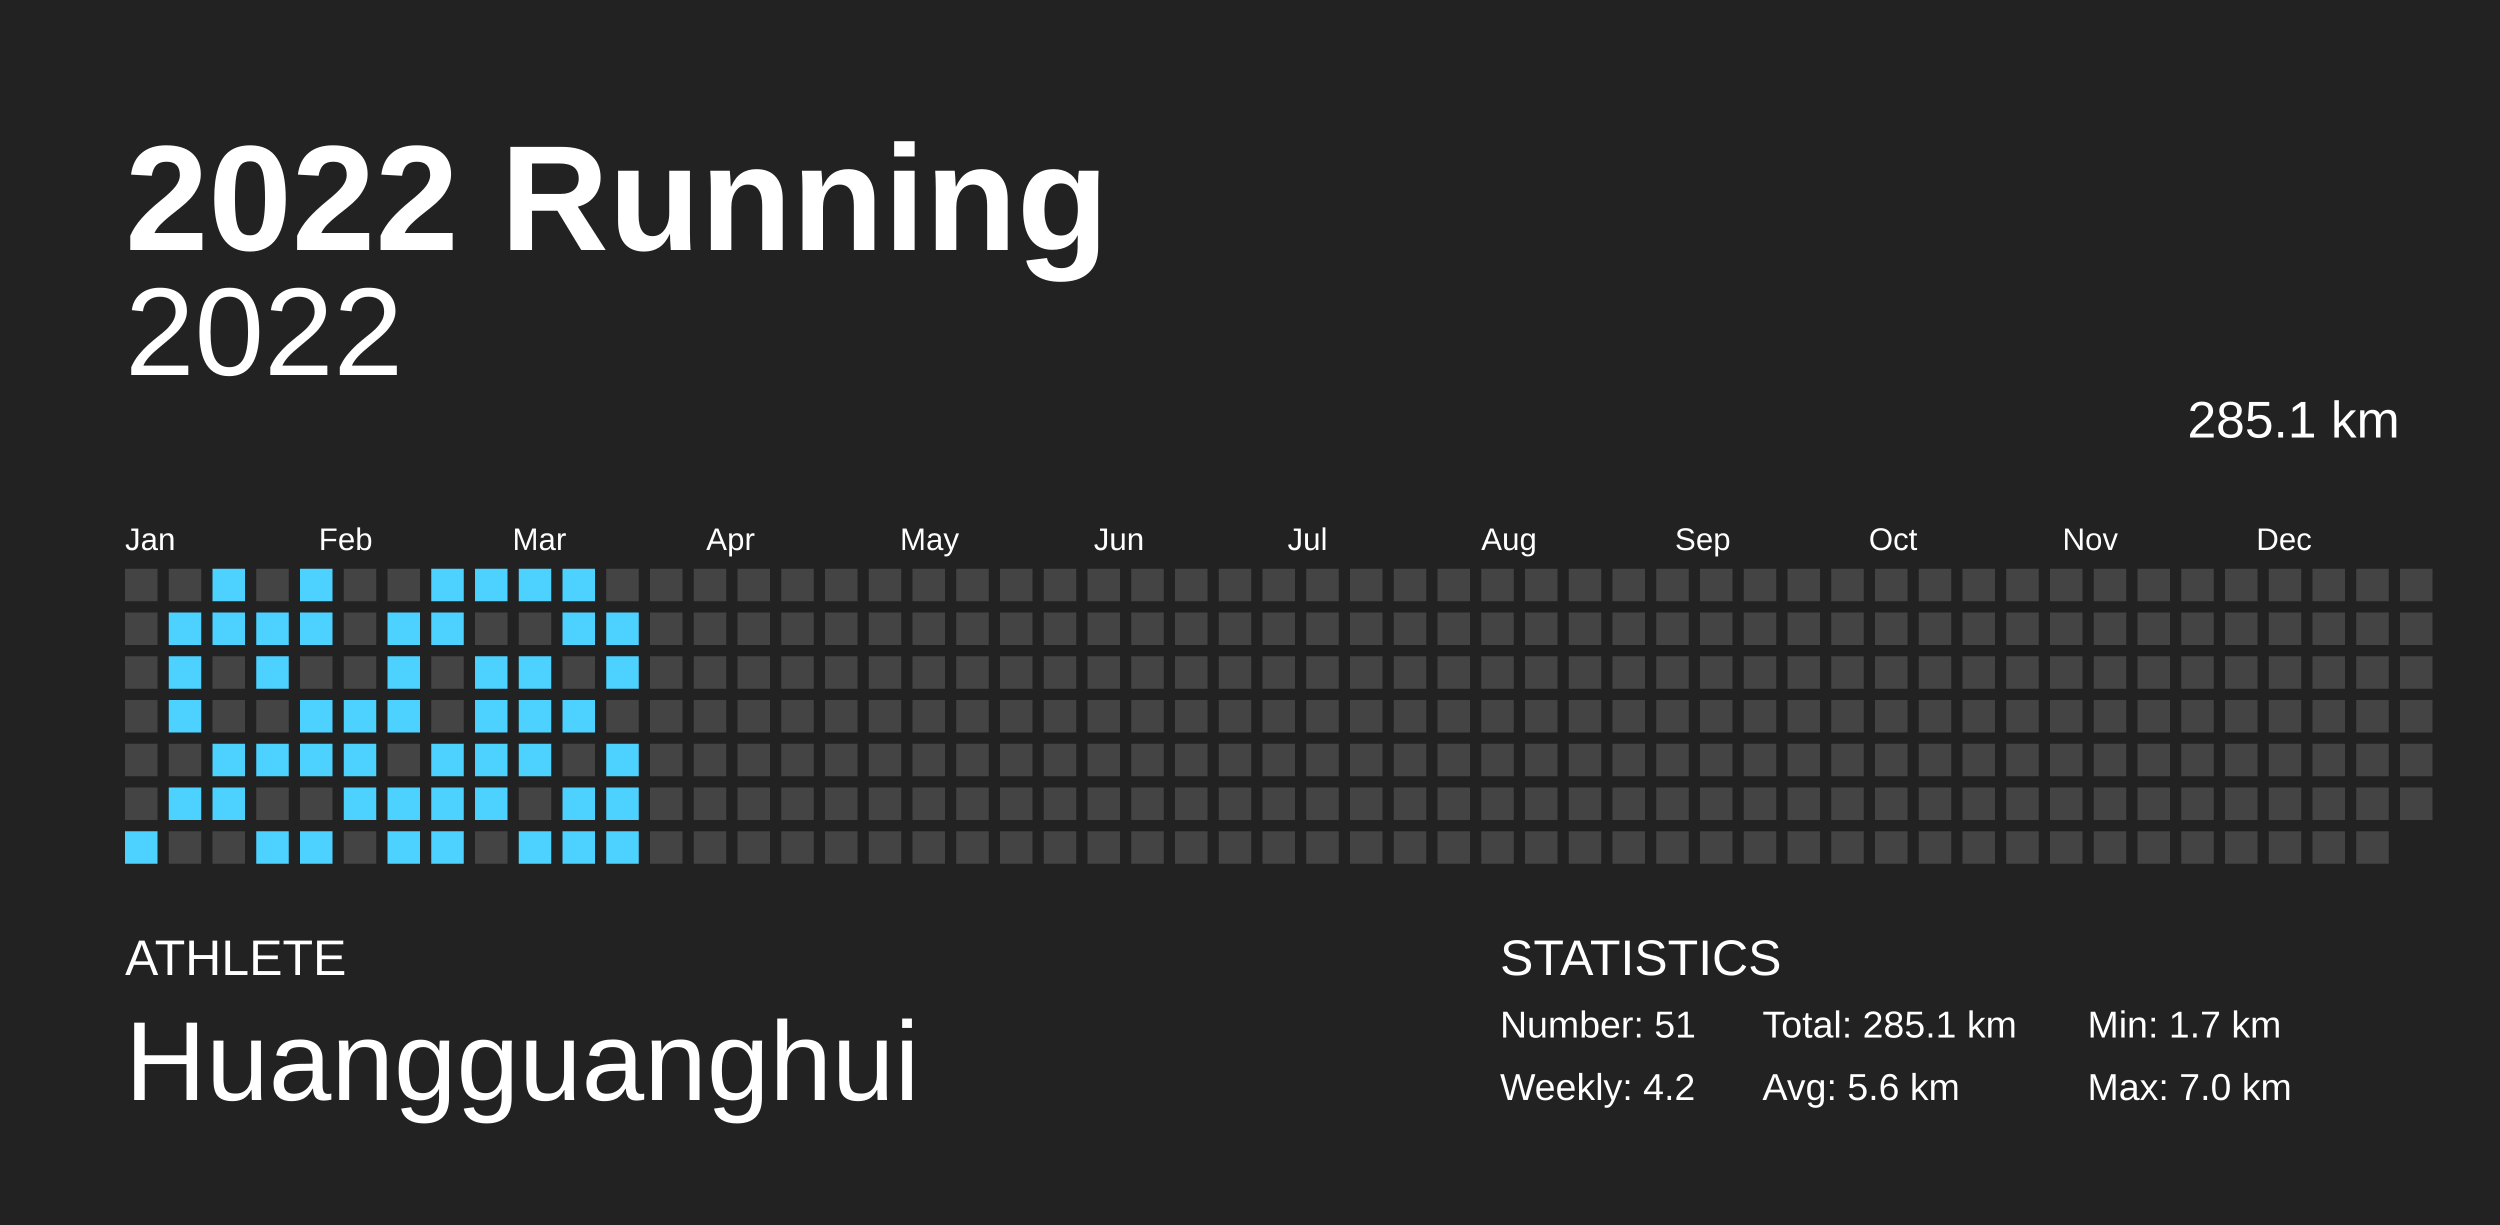
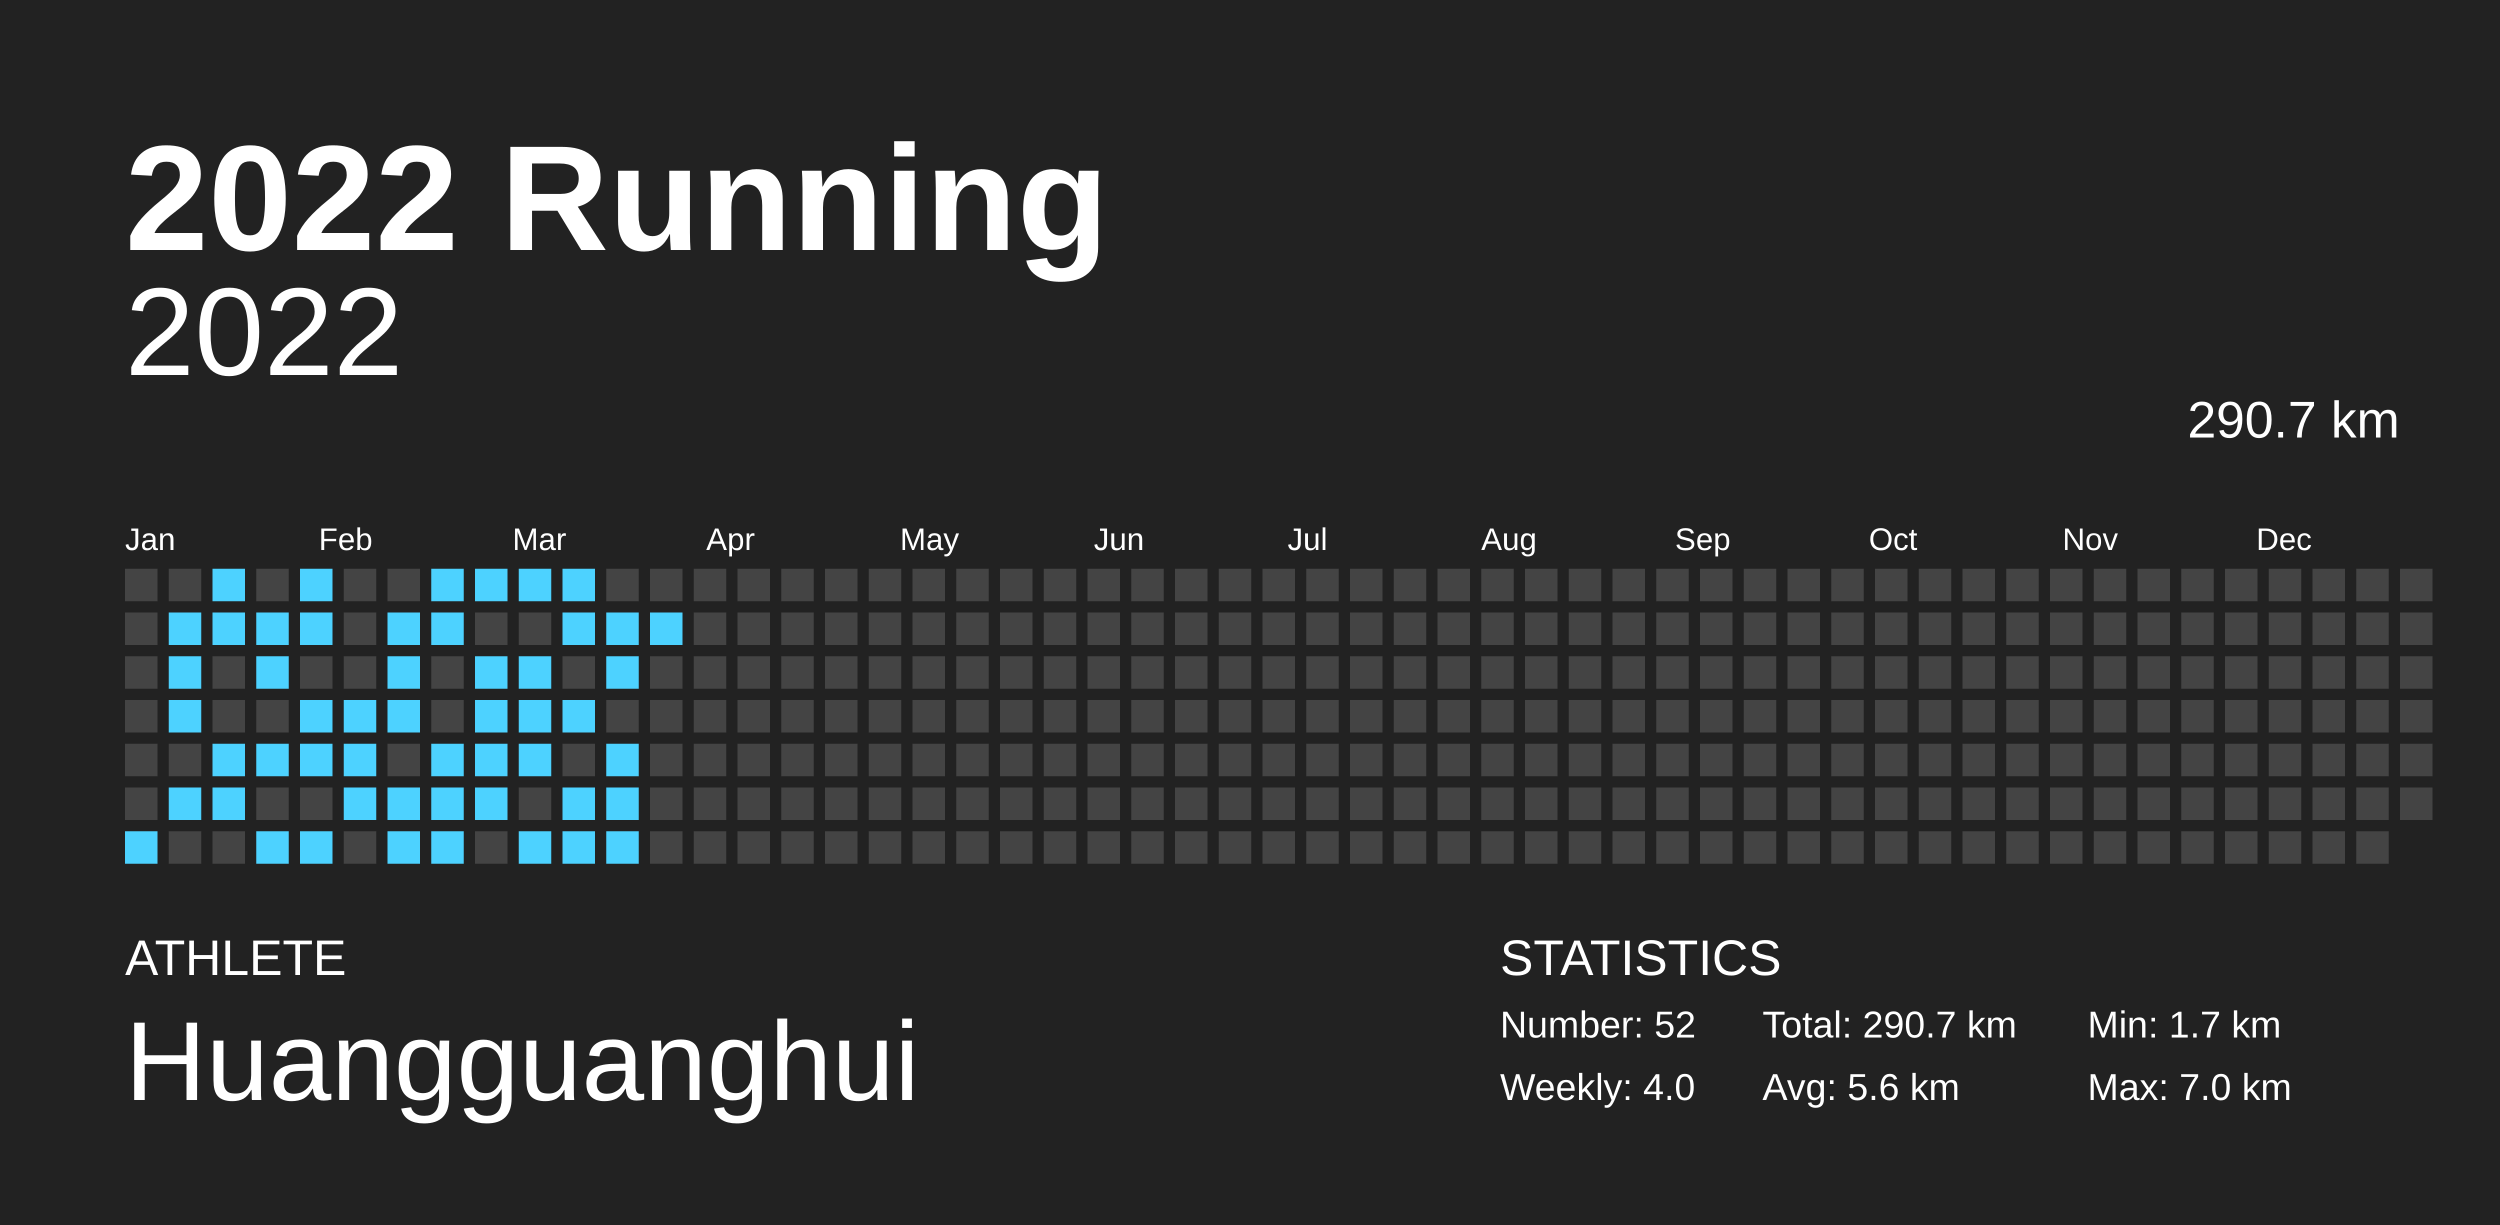
<svg xmlns="http://www.w3.org/2000/svg" baseProfile="full" height="98mm" version="1.1" viewBox="0,0,200,98" width="200mm">
  <defs />
  <rect fill="#222222" height="98" width="200" x="0" y="0" />
  <text fill="#FFFFFF" style="font-size:12px; font-family:Arial; font-weight:bold;" x="10" y="20">2022 Running</text>
  <text fill="#FFFFFF" style="font-size:4px; font-family:Arial" x="10" y="78">ATHLETE</text>
  <text fill="#FFFFFF" style="font-size:9px; font-family:Arial" x="10" y="88">Huangguanghui</text>
  <text fill="#FFFFFF" style="font-size:4px; font-family:Arial" x="120" y="78">STATISTICS</text>
-   <text fill="#FFFFFF" style="font-size:3px; font-family:Arial" x="120" y="83">Number: 51</text>
-   <text fill="#FFFFFF" style="font-size:3px; font-family:Arial" x="120" y="88">Weekly: 4.2</text>
-   <text fill="#FFFFFF" style="font-size:3px; font-family:Arial" x="141" y="83">Total: 285.1 km</text>
+   <text fill="#FFFFFF" style="font-size:3px; font-family:Arial" x="120" y="83">Number: 52</text>
+   <text fill="#FFFFFF" style="font-size:3px; font-family:Arial" x="120" y="88">Weekly: 4.0</text>
+   <text fill="#FFFFFF" style="font-size:3px; font-family:Arial" x="141" y="83">Total: 290.7 km</text>
  <text fill="#FFFFFF" style="font-size:3px; font-family:Arial" x="141" y="88">Avg: 5.6 km</text>
  <text fill="#FFFFFF" style="font-size:3px; font-family:Arial" x="167" y="83">Min: 1.7 km</text>
  <text fill="#FFFFFF" style="font-size:3px; font-family:Arial" x="167" y="88">Max: 7.0 km</text>
  <text alignment-baseline="hanging" fill="#FFFFFF" style="font-size:10.0px; font-family:Arial;" x="10" y="30">2022</text>
-   <text alignment-baseline="hanging" fill="#FFFFFF" style="font-size:4.125px; font-family:Arial;" x="175" y="35">285.1 km</text>
+   <text alignment-baseline="hanging" fill="#FFFFFF" style="font-size:4.125px; font-family:Arial;" x="175" y="35">290.7 km</text>
  <text fill="#FFFFFF" style="font-size:2.5px; font-family:Arial" x="10.0" y="44">Jan</text>
  <text fill="#FFFFFF" style="font-size:2.5px; font-family:Arial" x="25.5" y="44">Feb</text>
  <text fill="#FFFFFF" style="font-size:2.5px; font-family:Arial" x="41.0" y="44">Mar</text>
  <text fill="#FFFFFF" style="font-size:2.5px; font-family:Arial" x="56.5" y="44">Apr</text>
  <text fill="#FFFFFF" style="font-size:2.5px; font-family:Arial" x="72.0" y="44">May</text>
  <text fill="#FFFFFF" style="font-size:2.5px; font-family:Arial" x="87.5" y="44">Jun</text>
  <text fill="#FFFFFF" style="font-size:2.5px; font-family:Arial" x="103.0" y="44">Jul</text>
  <text fill="#FFFFFF" style="font-size:2.5px; font-family:Arial" x="118.5" y="44">Aug</text>
  <text fill="#FFFFFF" style="font-size:2.5px; font-family:Arial" x="134.0" y="44">Sep</text>
  <text fill="#FFFFFF" style="font-size:2.5px; font-family:Arial" x="149.5" y="44">Oct</text>
  <text fill="#FFFFFF" style="font-size:2.5px; font-family:Arial" x="165.0" y="44">Nov</text>
  <text fill="#FFFFFF" style="font-size:2.5px; font-family:Arial" x="180.5" y="44">Dec</text>
  <rect fill="#444444" height="2.6" width="2.6" x="10.0" y="45.5" />
  <rect fill="#444444" height="2.6" width="2.6" x="10.0" y="49.0" />
  <rect fill="#444444" height="2.6" width="2.6" x="10.0" y="52.5" />
  <rect fill="#444444" height="2.6" width="2.6" x="10.0" y="56.0" />
  <rect fill="#444444" height="2.6" width="2.6" x="10.0" y="59.5" />
  <rect fill="#444444" height="2.6" width="2.6" x="10.0" y="63.0" />
  <rect fill="#4dd2ff" height="2.6" width="2.6" x="10.0" y="66.5" />
  <rect fill="#444444" height="2.6" width="2.6" x="13.5" y="45.5" />
  <rect fill="#4dd2ff" height="2.6" width="2.6" x="13.5" y="49.0" />
  <rect fill="#4dd2ff" height="2.6" width="2.6" x="13.5" y="52.5" />
  <rect fill="#4dd2ff" height="2.6" width="2.6" x="13.5" y="56.0" />
  <rect fill="#444444" height="2.6" width="2.6" x="13.5" y="59.5" />
  <rect fill="#4dd2ff" height="2.6" width="2.6" x="13.5" y="63.0" />
  <rect fill="#444444" height="2.6" width="2.6" x="13.5" y="66.5" />
  <rect fill="#4dd2ff" height="2.6" width="2.6" x="17.0" y="45.5" />
  <rect fill="#4dd2ff" height="2.6" width="2.6" x="17.0" y="49.0" />
  <rect fill="#444444" height="2.6" width="2.6" x="17.0" y="52.5" />
  <rect fill="#444444" height="2.6" width="2.6" x="17.0" y="56.0" />
  <rect fill="#4dd2ff" height="2.6" width="2.6" x="17.0" y="59.5" />
  <rect fill="#4dd2ff" height="2.6" width="2.6" x="17.0" y="63.0" />
  <rect fill="#444444" height="2.6" width="2.6" x="17.0" y="66.5" />
  <rect fill="#444444" height="2.6" width="2.6" x="20.5" y="45.5" />
  <rect fill="#4dd2ff" height="2.6" width="2.6" x="20.5" y="49.0" />
  <rect fill="#4dd2ff" height="2.6" width="2.6" x="20.5" y="52.5" />
  <rect fill="#444444" height="2.6" width="2.6" x="20.5" y="56.0" />
  <rect fill="#4dd2ff" height="2.6" width="2.6" x="20.5" y="59.5" />
  <rect fill="#444444" height="2.6" width="2.6" x="20.5" y="63.0" />
  <rect fill="#4dd2ff" height="2.6" width="2.6" x="20.5" y="66.5" />
  <rect fill="#4dd2ff" height="2.6" width="2.6" x="24.0" y="45.5" />
  <rect fill="#4dd2ff" height="2.6" width="2.6" x="24.0" y="49.0" />
  <rect fill="#444444" height="2.6" width="2.6" x="24.0" y="52.5" />
  <rect fill="#4dd2ff" height="2.6" width="2.6" x="24.0" y="56.0" />
  <rect fill="#4dd2ff" height="2.6" width="2.6" x="24.0" y="59.5" />
  <rect fill="#444444" height="2.6" width="2.6" x="24.0" y="63.0" />
  <rect fill="#4dd2ff" height="2.6" width="2.6" x="24.0" y="66.5" />
  <rect fill="#444444" height="2.6" width="2.6" x="27.5" y="45.5" />
  <rect fill="#444444" height="2.6" width="2.6" x="27.5" y="49.0" />
  <rect fill="#444444" height="2.6" width="2.6" x="27.5" y="52.5" />
  <rect fill="#4dd2ff" height="2.6" width="2.6" x="27.5" y="56.0" />
  <rect fill="#4dd2ff" height="2.6" width="2.6" x="27.5" y="59.5" />
  <rect fill="#4dd2ff" height="2.6" width="2.6" x="27.5" y="63.0" />
  <rect fill="#444444" height="2.6" width="2.6" x="27.5" y="66.5" />
  <rect fill="#444444" height="2.6" width="2.6" x="31.0" y="45.5" />
  <rect fill="#4dd2ff" height="2.6" width="2.6" x="31.0" y="49.0" />
  <rect fill="#4dd2ff" height="2.6" width="2.6" x="31.0" y="52.5" />
  <rect fill="#4dd2ff" height="2.6" width="2.6" x="31.0" y="56.0" />
  <rect fill="#444444" height="2.6" width="2.6" x="31.0" y="59.5" />
  <rect fill="#4dd2ff" height="2.6" width="2.6" x="31.0" y="63.0" />
  <rect fill="#4dd2ff" height="2.6" width="2.6" x="31.0" y="66.5" />
  <rect fill="#4dd2ff" height="2.6" width="2.6" x="34.5" y="45.5" />
  <rect fill="#4dd2ff" height="2.6" width="2.6" x="34.5" y="49.0" />
  <rect fill="#444444" height="2.6" width="2.6" x="34.5" y="52.5" />
  <rect fill="#444444" height="2.6" width="2.6" x="34.5" y="56.0" />
  <rect fill="#4dd2ff" height="2.6" width="2.6" x="34.5" y="59.5" />
  <rect fill="#4dd2ff" height="2.6" width="2.6" x="34.5" y="63.0" />
  <rect fill="#4dd2ff" height="2.6" width="2.6" x="34.5" y="66.5" />
  <rect fill="#4dd2ff" height="2.6" width="2.6" x="38.0" y="45.5" />
  <rect fill="#444444" height="2.6" width="2.6" x="38.0" y="49.0" />
  <rect fill="#4dd2ff" height="2.6" width="2.6" x="38.0" y="52.5" />
  <rect fill="#4dd2ff" height="2.6" width="2.6" x="38.0" y="56.0" />
  <rect fill="#4dd2ff" height="2.6" width="2.6" x="38.0" y="59.5" />
  <rect fill="#4dd2ff" height="2.6" width="2.6" x="38.0" y="63.0" />
  <rect fill="#444444" height="2.6" width="2.6" x="38.0" y="66.5" />
  <rect fill="#4dd2ff" height="2.6" width="2.6" x="41.5" y="45.5" />
  <rect fill="#444444" height="2.6" width="2.6" x="41.5" y="49.0" />
  <rect fill="#4dd2ff" height="2.6" width="2.6" x="41.5" y="52.5" />
  <rect fill="#4dd2ff" height="2.6" width="2.6" x="41.5" y="56.0" />
  <rect fill="#4dd2ff" height="2.6" width="2.6" x="41.5" y="59.5" />
  <rect fill="#444444" height="2.6" width="2.6" x="41.5" y="63.0" />
  <rect fill="#4dd2ff" height="2.6" width="2.6" x="41.5" y="66.5" />
  <rect fill="#4dd2ff" height="2.6" width="2.6" x="45.0" y="45.5" />
  <rect fill="#4dd2ff" height="2.6" width="2.6" x="45.0" y="49.0" />
  <rect fill="#444444" height="2.6" width="2.6" x="45.0" y="52.5" />
  <rect fill="#4dd2ff" height="2.6" width="2.6" x="45.0" y="56.0" />
  <rect fill="#444444" height="2.6" width="2.6" x="45.0" y="59.5" />
  <rect fill="#4dd2ff" height="2.6" width="2.6" x="45.0" y="63.0" />
  <rect fill="#4dd2ff" height="2.6" width="2.6" x="45.0" y="66.5" />
  <rect fill="#444444" height="2.6" width="2.6" x="48.5" y="45.5" />
  <rect fill="#4dd2ff" height="2.6" width="2.6" x="48.5" y="49.0" />
  <rect fill="#4dd2ff" height="2.6" width="2.6" x="48.5" y="52.5" />
  <rect fill="#444444" height="2.6" width="2.6" x="48.5" y="56.0" />
  <rect fill="#4dd2ff" height="2.6" width="2.6" x="48.5" y="59.5" />
  <rect fill="#4dd2ff" height="2.6" width="2.6" x="48.5" y="63.0" />
  <rect fill="#4dd2ff" height="2.6" width="2.6" x="48.5" y="66.5" />
  <rect fill="#444444" height="2.6" width="2.6" x="52.0" y="45.5" />
-   <rect fill="#444444" height="2.6" width="2.6" x="52.0" y="49.0" />
+   <rect fill="#4dd2ff" height="2.6" width="2.6" x="52.0" y="49.0" />
  <rect fill="#444444" height="2.6" width="2.6" x="52.0" y="52.5" />
  <rect fill="#444444" height="2.6" width="2.6" x="52.0" y="56.0" />
  <rect fill="#444444" height="2.6" width="2.6" x="52.0" y="59.5" />
  <rect fill="#444444" height="2.6" width="2.6" x="52.0" y="63.0" />
  <rect fill="#444444" height="2.6" width="2.6" x="52.0" y="66.5" />
  <rect fill="#444444" height="2.6" width="2.6" x="55.5" y="45.5" />
  <rect fill="#444444" height="2.6" width="2.6" x="55.5" y="49.0" />
  <rect fill="#444444" height="2.6" width="2.6" x="55.5" y="52.5" />
  <rect fill="#444444" height="2.6" width="2.6" x="55.5" y="56.0" />
  <rect fill="#444444" height="2.6" width="2.6" x="55.5" y="59.5" />
  <rect fill="#444444" height="2.6" width="2.6" x="55.5" y="63.0" />
  <rect fill="#444444" height="2.6" width="2.6" x="55.5" y="66.5" />
  <rect fill="#444444" height="2.6" width="2.6" x="59.0" y="45.5" />
  <rect fill="#444444" height="2.6" width="2.6" x="59.0" y="49.0" />
  <rect fill="#444444" height="2.6" width="2.6" x="59.0" y="52.5" />
  <rect fill="#444444" height="2.6" width="2.6" x="59.0" y="56.0" />
  <rect fill="#444444" height="2.6" width="2.6" x="59.0" y="59.5" />
  <rect fill="#444444" height="2.6" width="2.6" x="59.0" y="63.0" />
  <rect fill="#444444" height="2.6" width="2.6" x="59.0" y="66.5" />
  <rect fill="#444444" height="2.6" width="2.6" x="62.5" y="45.5" />
  <rect fill="#444444" height="2.6" width="2.6" x="62.5" y="49.0" />
  <rect fill="#444444" height="2.6" width="2.6" x="62.5" y="52.5" />
  <rect fill="#444444" height="2.6" width="2.6" x="62.5" y="56.0" />
  <rect fill="#444444" height="2.6" width="2.6" x="62.5" y="59.5" />
  <rect fill="#444444" height="2.6" width="2.6" x="62.5" y="63.0" />
  <rect fill="#444444" height="2.6" width="2.6" x="62.5" y="66.5" />
  <rect fill="#444444" height="2.6" width="2.6" x="66.0" y="45.5" />
  <rect fill="#444444" height="2.6" width="2.6" x="66.0" y="49.0" />
  <rect fill="#444444" height="2.6" width="2.6" x="66.0" y="52.5" />
  <rect fill="#444444" height="2.6" width="2.6" x="66.0" y="56.0" />
  <rect fill="#444444" height="2.6" width="2.6" x="66.0" y="59.5" />
  <rect fill="#444444" height="2.6" width="2.6" x="66.0" y="63.0" />
  <rect fill="#444444" height="2.6" width="2.6" x="66.0" y="66.5" />
  <rect fill="#444444" height="2.6" width="2.6" x="69.5" y="45.5" />
  <rect fill="#444444" height="2.6" width="2.6" x="69.5" y="49.0" />
  <rect fill="#444444" height="2.6" width="2.6" x="69.5" y="52.5" />
  <rect fill="#444444" height="2.6" width="2.6" x="69.5" y="56.0" />
  <rect fill="#444444" height="2.6" width="2.6" x="69.5" y="59.5" />
  <rect fill="#444444" height="2.6" width="2.6" x="69.5" y="63.0" />
  <rect fill="#444444" height="2.6" width="2.6" x="69.5" y="66.5" />
  <rect fill="#444444" height="2.6" width="2.6" x="73.0" y="45.5" />
  <rect fill="#444444" height="2.6" width="2.6" x="73.0" y="49.0" />
  <rect fill="#444444" height="2.6" width="2.6" x="73.0" y="52.5" />
  <rect fill="#444444" height="2.6" width="2.6" x="73.0" y="56.0" />
  <rect fill="#444444" height="2.6" width="2.6" x="73.0" y="59.5" />
  <rect fill="#444444" height="2.6" width="2.6" x="73.0" y="63.0" />
  <rect fill="#444444" height="2.6" width="2.6" x="73.0" y="66.5" />
  <rect fill="#444444" height="2.6" width="2.6" x="76.5" y="45.5" />
  <rect fill="#444444" height="2.6" width="2.6" x="76.5" y="49.0" />
  <rect fill="#444444" height="2.6" width="2.6" x="76.5" y="52.5" />
  <rect fill="#444444" height="2.6" width="2.6" x="76.5" y="56.0" />
  <rect fill="#444444" height="2.6" width="2.6" x="76.5" y="59.5" />
  <rect fill="#444444" height="2.6" width="2.6" x="76.5" y="63.0" />
  <rect fill="#444444" height="2.6" width="2.6" x="76.5" y="66.5" />
  <rect fill="#444444" height="2.6" width="2.6" x="80.0" y="45.5" />
  <rect fill="#444444" height="2.6" width="2.6" x="80.0" y="49.0" />
  <rect fill="#444444" height="2.6" width="2.6" x="80.0" y="52.5" />
  <rect fill="#444444" height="2.6" width="2.6" x="80.0" y="56.0" />
  <rect fill="#444444" height="2.6" width="2.6" x="80.0" y="59.5" />
  <rect fill="#444444" height="2.6" width="2.6" x="80.0" y="63.0" />
  <rect fill="#444444" height="2.6" width="2.6" x="80.0" y="66.5" />
  <rect fill="#444444" height="2.6" width="2.6" x="83.5" y="45.5" />
  <rect fill="#444444" height="2.6" width="2.6" x="83.5" y="49.0" />
  <rect fill="#444444" height="2.6" width="2.6" x="83.5" y="52.5" />
  <rect fill="#444444" height="2.6" width="2.6" x="83.5" y="56.0" />
  <rect fill="#444444" height="2.6" width="2.6" x="83.5" y="59.5" />
  <rect fill="#444444" height="2.6" width="2.6" x="83.5" y="63.0" />
  <rect fill="#444444" height="2.6" width="2.6" x="83.5" y="66.5" />
  <rect fill="#444444" height="2.6" width="2.6" x="87.0" y="45.5" />
  <rect fill="#444444" height="2.6" width="2.6" x="87.0" y="49.0" />
  <rect fill="#444444" height="2.6" width="2.6" x="87.0" y="52.5" />
  <rect fill="#444444" height="2.6" width="2.6" x="87.0" y="56.0" />
  <rect fill="#444444" height="2.6" width="2.6" x="87.0" y="59.5" />
  <rect fill="#444444" height="2.6" width="2.6" x="87.0" y="63.0" />
  <rect fill="#444444" height="2.6" width="2.6" x="87.0" y="66.5" />
  <rect fill="#444444" height="2.6" width="2.6" x="90.5" y="45.5" />
  <rect fill="#444444" height="2.6" width="2.6" x="90.5" y="49.0" />
  <rect fill="#444444" height="2.6" width="2.6" x="90.5" y="52.5" />
  <rect fill="#444444" height="2.6" width="2.6" x="90.5" y="56.0" />
  <rect fill="#444444" height="2.6" width="2.6" x="90.5" y="59.5" />
  <rect fill="#444444" height="2.6" width="2.6" x="90.5" y="63.0" />
  <rect fill="#444444" height="2.6" width="2.6" x="90.5" y="66.5" />
  <rect fill="#444444" height="2.6" width="2.6" x="94.0" y="45.5" />
  <rect fill="#444444" height="2.6" width="2.6" x="94.0" y="49.0" />
  <rect fill="#444444" height="2.6" width="2.6" x="94.0" y="52.5" />
  <rect fill="#444444" height="2.6" width="2.6" x="94.0" y="56.0" />
  <rect fill="#444444" height="2.6" width="2.6" x="94.0" y="59.5" />
  <rect fill="#444444" height="2.6" width="2.6" x="94.0" y="63.0" />
  <rect fill="#444444" height="2.6" width="2.6" x="94.0" y="66.5" />
  <rect fill="#444444" height="2.6" width="2.6" x="97.5" y="45.5" />
  <rect fill="#444444" height="2.6" width="2.6" x="97.5" y="49.0" />
  <rect fill="#444444" height="2.6" width="2.6" x="97.5" y="52.5" />
  <rect fill="#444444" height="2.6" width="2.6" x="97.5" y="56.0" />
  <rect fill="#444444" height="2.6" width="2.6" x="97.5" y="59.5" />
  <rect fill="#444444" height="2.6" width="2.6" x="97.5" y="63.0" />
  <rect fill="#444444" height="2.6" width="2.6" x="97.5" y="66.5" />
  <rect fill="#444444" height="2.6" width="2.6" x="101.0" y="45.5" />
  <rect fill="#444444" height="2.6" width="2.6" x="101.0" y="49.0" />
  <rect fill="#444444" height="2.6" width="2.6" x="101.0" y="52.5" />
  <rect fill="#444444" height="2.6" width="2.6" x="101.0" y="56.0" />
  <rect fill="#444444" height="2.6" width="2.6" x="101.0" y="59.5" />
  <rect fill="#444444" height="2.6" width="2.6" x="101.0" y="63.0" />
  <rect fill="#444444" height="2.6" width="2.6" x="101.0" y="66.5" />
  <rect fill="#444444" height="2.6" width="2.6" x="104.5" y="45.5" />
  <rect fill="#444444" height="2.6" width="2.6" x="104.5" y="49.0" />
  <rect fill="#444444" height="2.6" width="2.6" x="104.5" y="52.5" />
  <rect fill="#444444" height="2.6" width="2.6" x="104.5" y="56.0" />
  <rect fill="#444444" height="2.6" width="2.6" x="104.5" y="59.5" />
  <rect fill="#444444" height="2.6" width="2.6" x="104.5" y="63.0" />
  <rect fill="#444444" height="2.6" width="2.6" x="104.5" y="66.5" />
  <rect fill="#444444" height="2.6" width="2.6" x="108.0" y="45.5" />
  <rect fill="#444444" height="2.6" width="2.6" x="108.0" y="49.0" />
  <rect fill="#444444" height="2.6" width="2.6" x="108.0" y="52.5" />
  <rect fill="#444444" height="2.6" width="2.6" x="108.0" y="56.0" />
  <rect fill="#444444" height="2.6" width="2.6" x="108.0" y="59.5" />
  <rect fill="#444444" height="2.6" width="2.6" x="108.0" y="63.0" />
  <rect fill="#444444" height="2.6" width="2.6" x="108.0" y="66.5" />
  <rect fill="#444444" height="2.6" width="2.6" x="111.5" y="45.5" />
  <rect fill="#444444" height="2.6" width="2.6" x="111.5" y="49.0" />
  <rect fill="#444444" height="2.6" width="2.6" x="111.5" y="52.5" />
  <rect fill="#444444" height="2.6" width="2.6" x="111.5" y="56.0" />
  <rect fill="#444444" height="2.6" width="2.6" x="111.5" y="59.5" />
  <rect fill="#444444" height="2.6" width="2.6" x="111.5" y="63.0" />
  <rect fill="#444444" height="2.6" width="2.6" x="111.5" y="66.5" />
  <rect fill="#444444" height="2.6" width="2.6" x="115.0" y="45.5" />
  <rect fill="#444444" height="2.6" width="2.6" x="115.0" y="49.0" />
  <rect fill="#444444" height="2.6" width="2.6" x="115.0" y="52.5" />
  <rect fill="#444444" height="2.6" width="2.6" x="115.0" y="56.0" />
  <rect fill="#444444" height="2.6" width="2.6" x="115.0" y="59.5" />
  <rect fill="#444444" height="2.6" width="2.6" x="115.0" y="63.0" />
  <rect fill="#444444" height="2.6" width="2.6" x="115.0" y="66.5" />
  <rect fill="#444444" height="2.6" width="2.6" x="118.5" y="45.5" />
  <rect fill="#444444" height="2.6" width="2.6" x="118.5" y="49.0" />
  <rect fill="#444444" height="2.6" width="2.6" x="118.5" y="52.5" />
  <rect fill="#444444" height="2.6" width="2.6" x="118.5" y="56.0" />
  <rect fill="#444444" height="2.6" width="2.6" x="118.5" y="59.5" />
  <rect fill="#444444" height="2.6" width="2.6" x="118.5" y="63.0" />
  <rect fill="#444444" height="2.6" width="2.6" x="118.5" y="66.5" />
  <rect fill="#444444" height="2.6" width="2.6" x="122.0" y="45.5" />
  <rect fill="#444444" height="2.6" width="2.6" x="122.0" y="49.0" />
  <rect fill="#444444" height="2.6" width="2.6" x="122.0" y="52.5" />
  <rect fill="#444444" height="2.6" width="2.6" x="122.0" y="56.0" />
  <rect fill="#444444" height="2.6" width="2.6" x="122.0" y="59.5" />
  <rect fill="#444444" height="2.6" width="2.6" x="122.0" y="63.0" />
  <rect fill="#444444" height="2.6" width="2.6" x="122.0" y="66.5" />
  <rect fill="#444444" height="2.6" width="2.6" x="125.5" y="45.5" />
  <rect fill="#444444" height="2.6" width="2.6" x="125.5" y="49.0" />
  <rect fill="#444444" height="2.6" width="2.6" x="125.5" y="52.5" />
  <rect fill="#444444" height="2.6" width="2.6" x="125.5" y="56.0" />
  <rect fill="#444444" height="2.6" width="2.6" x="125.5" y="59.5" />
  <rect fill="#444444" height="2.6" width="2.6" x="125.5" y="63.0" />
  <rect fill="#444444" height="2.6" width="2.6" x="125.5" y="66.5" />
  <rect fill="#444444" height="2.6" width="2.6" x="129.0" y="45.5" />
  <rect fill="#444444" height="2.6" width="2.6" x="129.0" y="49.0" />
  <rect fill="#444444" height="2.6" width="2.6" x="129.0" y="52.5" />
  <rect fill="#444444" height="2.6" width="2.6" x="129.0" y="56.0" />
  <rect fill="#444444" height="2.6" width="2.6" x="129.0" y="59.5" />
  <rect fill="#444444" height="2.6" width="2.6" x="129.0" y="63.0" />
  <rect fill="#444444" height="2.6" width="2.6" x="129.0" y="66.5" />
  <rect fill="#444444" height="2.6" width="2.6" x="132.5" y="45.5" />
  <rect fill="#444444" height="2.6" width="2.6" x="132.5" y="49.0" />
  <rect fill="#444444" height="2.6" width="2.6" x="132.5" y="52.5" />
  <rect fill="#444444" height="2.6" width="2.6" x="132.5" y="56.0" />
  <rect fill="#444444" height="2.6" width="2.6" x="132.5" y="59.5" />
  <rect fill="#444444" height="2.6" width="2.6" x="132.5" y="63.0" />
  <rect fill="#444444" height="2.6" width="2.6" x="132.5" y="66.5" />
  <rect fill="#444444" height="2.6" width="2.6" x="136.0" y="45.5" />
  <rect fill="#444444" height="2.6" width="2.6" x="136.0" y="49.0" />
  <rect fill="#444444" height="2.6" width="2.6" x="136.0" y="52.5" />
  <rect fill="#444444" height="2.6" width="2.6" x="136.0" y="56.0" />
  <rect fill="#444444" height="2.6" width="2.6" x="136.0" y="59.5" />
  <rect fill="#444444" height="2.6" width="2.6" x="136.0" y="63.0" />
  <rect fill="#444444" height="2.6" width="2.6" x="136.0" y="66.5" />
  <rect fill="#444444" height="2.6" width="2.6" x="139.5" y="45.5" />
  <rect fill="#444444" height="2.6" width="2.6" x="139.5" y="49.0" />
  <rect fill="#444444" height="2.6" width="2.6" x="139.5" y="52.5" />
  <rect fill="#444444" height="2.6" width="2.6" x="139.5" y="56.0" />
  <rect fill="#444444" height="2.6" width="2.6" x="139.5" y="59.5" />
  <rect fill="#444444" height="2.6" width="2.6" x="139.5" y="63.0" />
  <rect fill="#444444" height="2.6" width="2.6" x="139.5" y="66.5" />
  <rect fill="#444444" height="2.6" width="2.6" x="143.0" y="45.5" />
  <rect fill="#444444" height="2.6" width="2.6" x="143.0" y="49.0" />
  <rect fill="#444444" height="2.6" width="2.6" x="143.0" y="52.5" />
  <rect fill="#444444" height="2.6" width="2.6" x="143.0" y="56.0" />
  <rect fill="#444444" height="2.6" width="2.6" x="143.0" y="59.5" />
  <rect fill="#444444" height="2.6" width="2.6" x="143.0" y="63.0" />
  <rect fill="#444444" height="2.6" width="2.6" x="143.0" y="66.5" />
  <rect fill="#444444" height="2.6" width="2.6" x="146.5" y="45.5" />
  <rect fill="#444444" height="2.6" width="2.6" x="146.5" y="49.0" />
  <rect fill="#444444" height="2.6" width="2.6" x="146.5" y="52.5" />
  <rect fill="#444444" height="2.6" width="2.6" x="146.5" y="56.0" />
  <rect fill="#444444" height="2.6" width="2.6" x="146.5" y="59.5" />
  <rect fill="#444444" height="2.6" width="2.6" x="146.5" y="63.0" />
  <rect fill="#444444" height="2.6" width="2.6" x="146.5" y="66.5" />
  <rect fill="#444444" height="2.6" width="2.6" x="150.0" y="45.5" />
  <rect fill="#444444" height="2.6" width="2.6" x="150.0" y="49.0" />
  <rect fill="#444444" height="2.6" width="2.6" x="150.0" y="52.5" />
  <rect fill="#444444" height="2.6" width="2.6" x="150.0" y="56.0" />
  <rect fill="#444444" height="2.6" width="2.6" x="150.0" y="59.5" />
  <rect fill="#444444" height="2.6" width="2.6" x="150.0" y="63.0" />
  <rect fill="#444444" height="2.6" width="2.6" x="150.0" y="66.5" />
  <rect fill="#444444" height="2.6" width="2.6" x="153.5" y="45.5" />
  <rect fill="#444444" height="2.6" width="2.6" x="153.5" y="49.0" />
  <rect fill="#444444" height="2.6" width="2.6" x="153.5" y="52.5" />
  <rect fill="#444444" height="2.6" width="2.6" x="153.5" y="56.0" />
  <rect fill="#444444" height="2.6" width="2.6" x="153.5" y="59.5" />
  <rect fill="#444444" height="2.6" width="2.6" x="153.5" y="63.0" />
  <rect fill="#444444" height="2.6" width="2.6" x="153.5" y="66.5" />
  <rect fill="#444444" height="2.6" width="2.6" x="157.0" y="45.5" />
  <rect fill="#444444" height="2.6" width="2.6" x="157.0" y="49.0" />
  <rect fill="#444444" height="2.6" width="2.6" x="157.0" y="52.5" />
  <rect fill="#444444" height="2.6" width="2.6" x="157.0" y="56.0" />
  <rect fill="#444444" height="2.6" width="2.6" x="157.0" y="59.5" />
  <rect fill="#444444" height="2.6" width="2.6" x="157.0" y="63.0" />
  <rect fill="#444444" height="2.6" width="2.6" x="157.0" y="66.5" />
  <rect fill="#444444" height="2.6" width="2.6" x="160.5" y="45.5" />
  <rect fill="#444444" height="2.6" width="2.6" x="160.5" y="49.0" />
  <rect fill="#444444" height="2.6" width="2.6" x="160.5" y="52.5" />
  <rect fill="#444444" height="2.6" width="2.6" x="160.5" y="56.0" />
  <rect fill="#444444" height="2.6" width="2.6" x="160.5" y="59.5" />
  <rect fill="#444444" height="2.6" width="2.6" x="160.5" y="63.0" />
  <rect fill="#444444" height="2.6" width="2.6" x="160.5" y="66.5" />
  <rect fill="#444444" height="2.6" width="2.6" x="164.0" y="45.5" />
  <rect fill="#444444" height="2.6" width="2.6" x="164.0" y="49.0" />
  <rect fill="#444444" height="2.6" width="2.6" x="164.0" y="52.5" />
  <rect fill="#444444" height="2.6" width="2.6" x="164.0" y="56.0" />
  <rect fill="#444444" height="2.6" width="2.6" x="164.0" y="59.5" />
  <rect fill="#444444" height="2.6" width="2.6" x="164.0" y="63.0" />
  <rect fill="#444444" height="2.6" width="2.6" x="164.0" y="66.5" />
  <rect fill="#444444" height="2.6" width="2.6" x="167.5" y="45.5" />
  <rect fill="#444444" height="2.6" width="2.6" x="167.5" y="49.0" />
  <rect fill="#444444" height="2.6" width="2.6" x="167.5" y="52.5" />
  <rect fill="#444444" height="2.6" width="2.6" x="167.5" y="56.0" />
  <rect fill="#444444" height="2.6" width="2.6" x="167.5" y="59.5" />
  <rect fill="#444444" height="2.6" width="2.6" x="167.5" y="63.0" />
  <rect fill="#444444" height="2.6" width="2.6" x="167.5" y="66.5" />
  <rect fill="#444444" height="2.6" width="2.6" x="171.0" y="45.5" />
  <rect fill="#444444" height="2.6" width="2.6" x="171.0" y="49.0" />
  <rect fill="#444444" height="2.6" width="2.6" x="171.0" y="52.5" />
  <rect fill="#444444" height="2.6" width="2.6" x="171.0" y="56.0" />
  <rect fill="#444444" height="2.6" width="2.6" x="171.0" y="59.5" />
  <rect fill="#444444" height="2.6" width="2.6" x="171.0" y="63.0" />
  <rect fill="#444444" height="2.6" width="2.6" x="171.0" y="66.5" />
  <rect fill="#444444" height="2.6" width="2.6" x="174.5" y="45.5" />
  <rect fill="#444444" height="2.6" width="2.6" x="174.5" y="49.0" />
  <rect fill="#444444" height="2.6" width="2.6" x="174.5" y="52.5" />
  <rect fill="#444444" height="2.6" width="2.6" x="174.5" y="56.0" />
  <rect fill="#444444" height="2.6" width="2.6" x="174.5" y="59.5" />
  <rect fill="#444444" height="2.6" width="2.6" x="174.5" y="63.0" />
  <rect fill="#444444" height="2.6" width="2.6" x="174.5" y="66.5" />
  <rect fill="#444444" height="2.6" width="2.6" x="178.0" y="45.5" />
  <rect fill="#444444" height="2.6" width="2.6" x="178.0" y="49.0" />
  <rect fill="#444444" height="2.6" width="2.6" x="178.0" y="52.5" />
  <rect fill="#444444" height="2.6" width="2.6" x="178.0" y="56.0" />
  <rect fill="#444444" height="2.6" width="2.6" x="178.0" y="59.5" />
  <rect fill="#444444" height="2.6" width="2.6" x="178.0" y="63.0" />
  <rect fill="#444444" height="2.6" width="2.6" x="178.0" y="66.5" />
  <rect fill="#444444" height="2.6" width="2.6" x="181.5" y="45.5" />
  <rect fill="#444444" height="2.6" width="2.6" x="181.5" y="49.0" />
  <rect fill="#444444" height="2.6" width="2.6" x="181.5" y="52.5" />
  <rect fill="#444444" height="2.6" width="2.6" x="181.5" y="56.0" />
  <rect fill="#444444" height="2.6" width="2.6" x="181.5" y="59.5" />
  <rect fill="#444444" height="2.6" width="2.6" x="181.5" y="63.0" />
  <rect fill="#444444" height="2.6" width="2.6" x="181.5" y="66.5" />
  <rect fill="#444444" height="2.6" width="2.6" x="185.0" y="45.5" />
  <rect fill="#444444" height="2.6" width="2.6" x="185.0" y="49.0" />
  <rect fill="#444444" height="2.6" width="2.6" x="185.0" y="52.5" />
  <rect fill="#444444" height="2.6" width="2.6" x="185.0" y="56.0" />
  <rect fill="#444444" height="2.6" width="2.6" x="185.0" y="59.5" />
  <rect fill="#444444" height="2.6" width="2.6" x="185.0" y="63.0" />
  <rect fill="#444444" height="2.6" width="2.6" x="185.0" y="66.5" />
  <rect fill="#444444" height="2.6" width="2.6" x="188.5" y="45.5" />
  <rect fill="#444444" height="2.6" width="2.6" x="188.5" y="49.0" />
  <rect fill="#444444" height="2.6" width="2.6" x="188.5" y="52.5" />
  <rect fill="#444444" height="2.6" width="2.6" x="188.5" y="56.0" />
  <rect fill="#444444" height="2.6" width="2.6" x="188.5" y="59.5" />
  <rect fill="#444444" height="2.6" width="2.6" x="188.5" y="63.0" />
  <rect fill="#444444" height="2.6" width="2.6" x="188.5" y="66.5" />
  <rect fill="#444444" height="2.6" width="2.6" x="192.0" y="45.5" />
  <rect fill="#444444" height="2.6" width="2.6" x="192.0" y="49.0" />
  <rect fill="#444444" height="2.6" width="2.6" x="192.0" y="52.5" />
  <rect fill="#444444" height="2.6" width="2.6" x="192.0" y="56.0" />
  <rect fill="#444444" height="2.6" width="2.6" x="192.0" y="59.5" />
  <rect fill="#444444" height="2.6" width="2.6" x="192.0" y="63.0" />
</svg>
